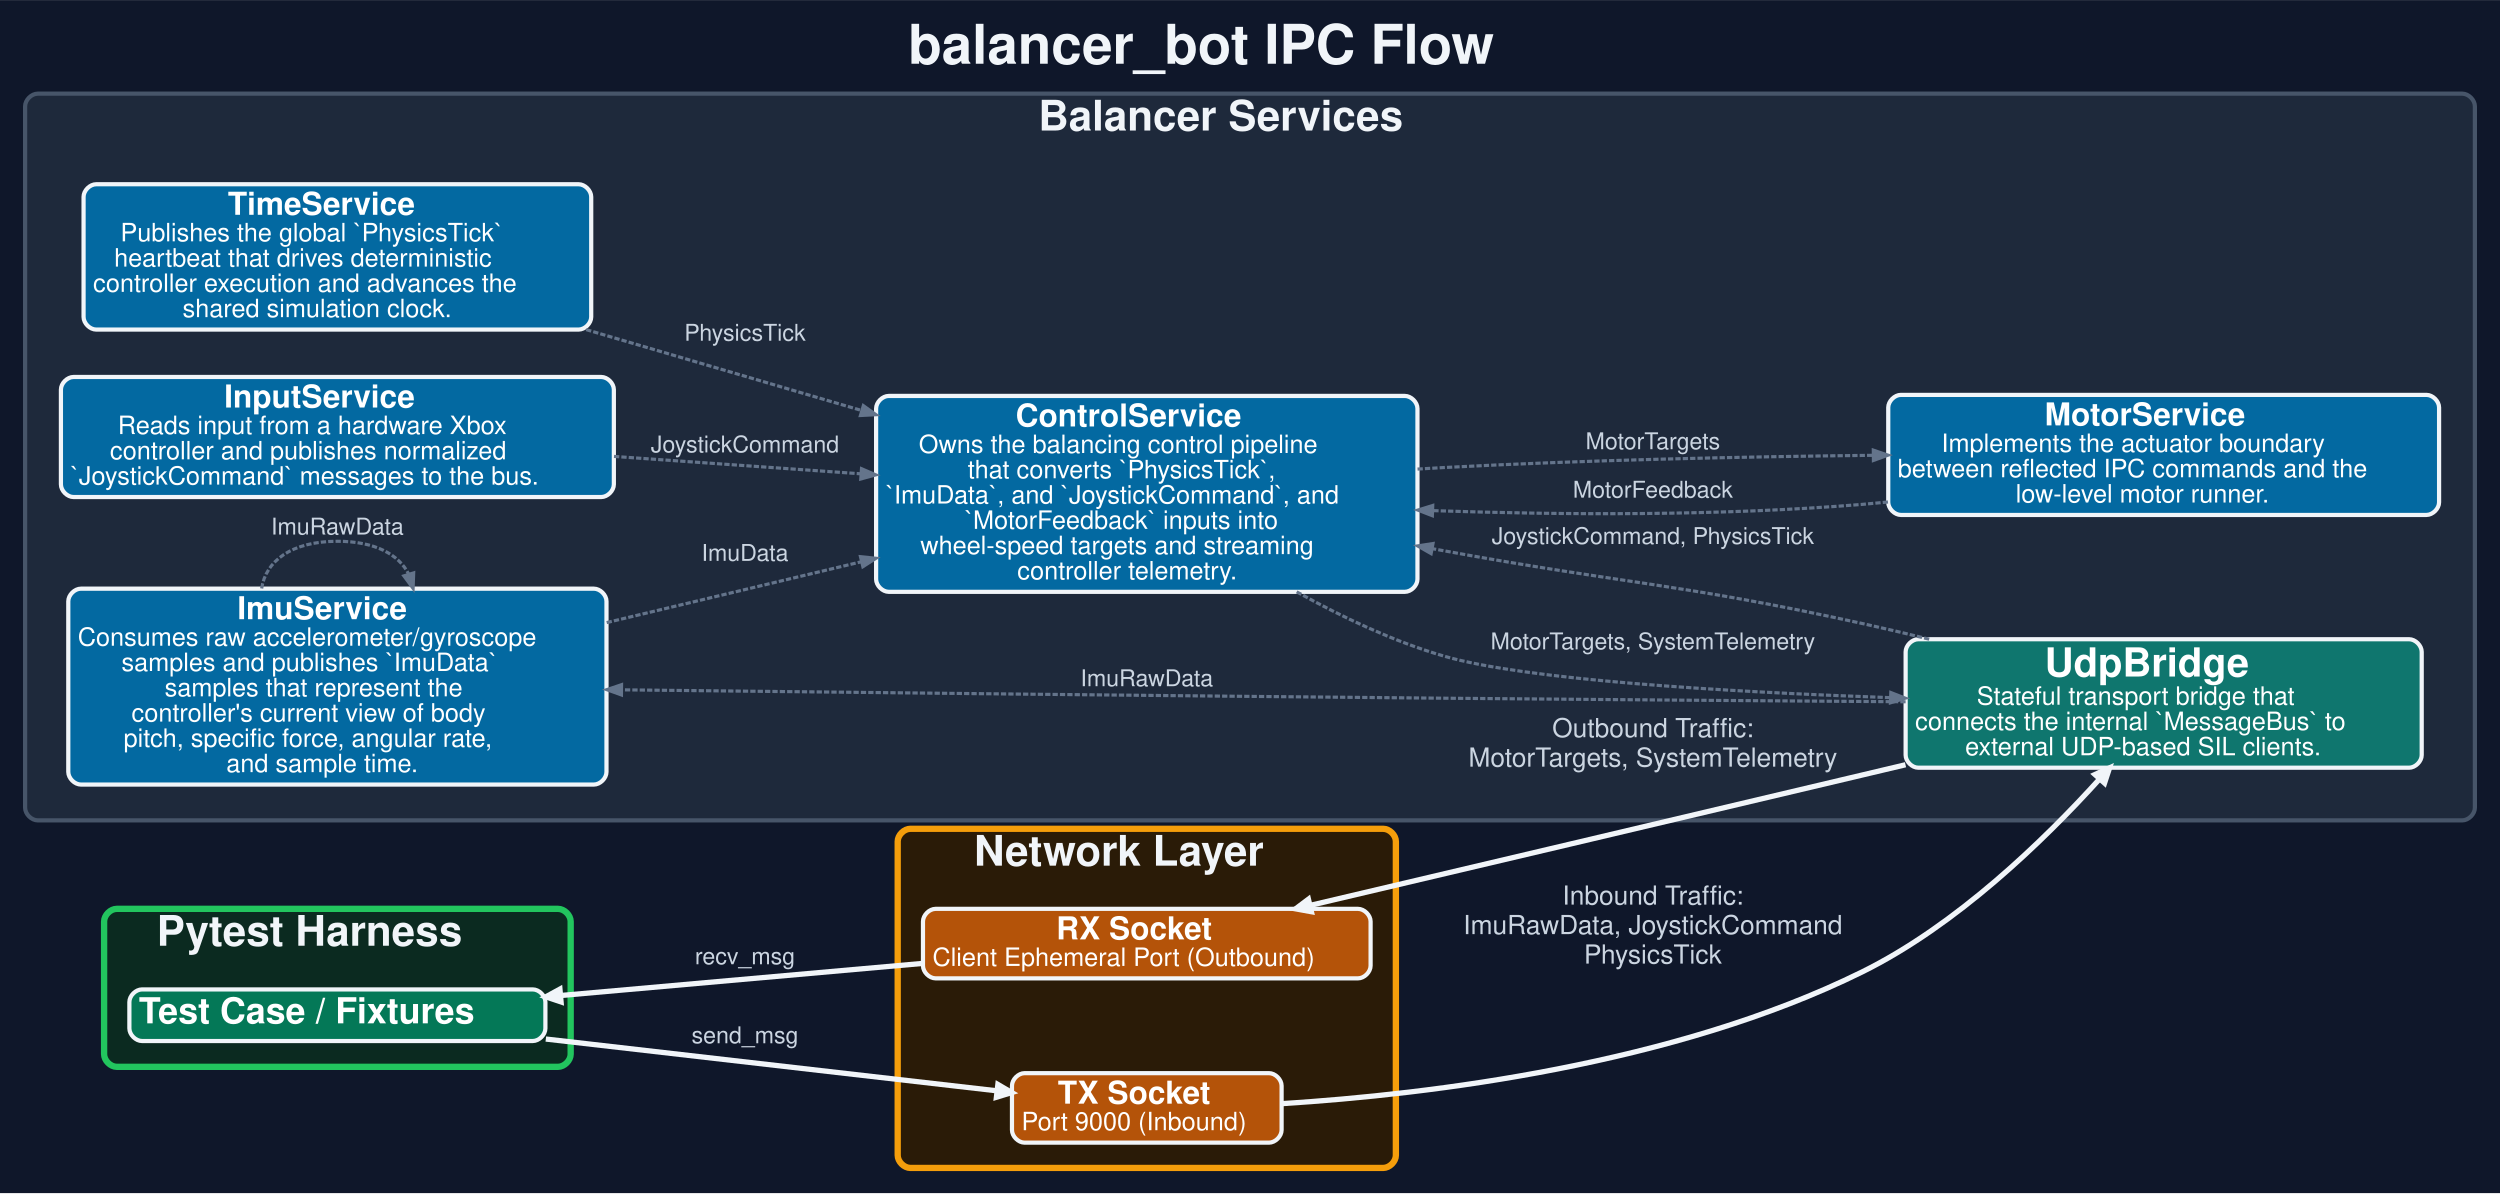
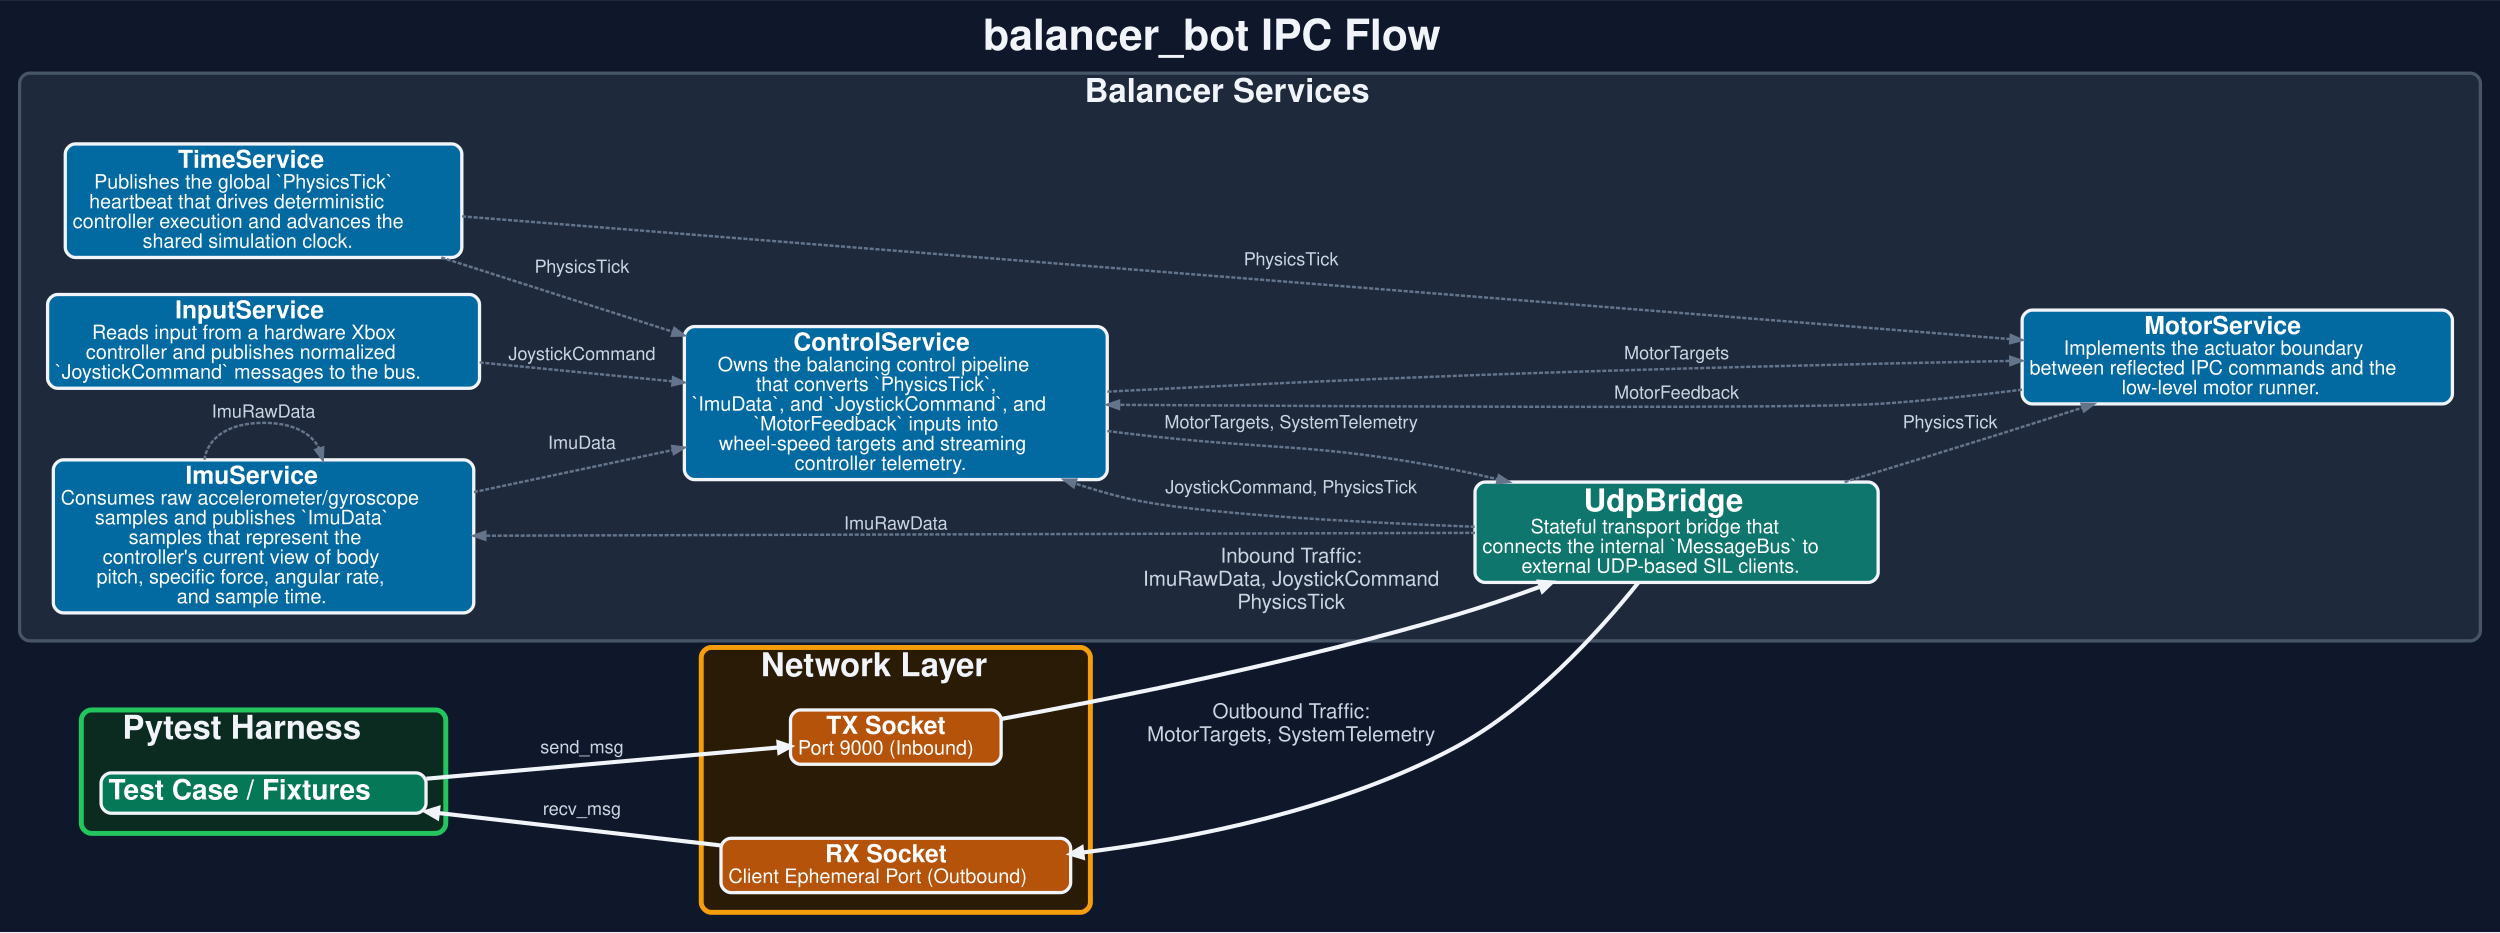
- <svg xmlns="http://www.w3.org/2000/svg" width="2374pt" height="1133pt" viewBox="0.00 0.00 2373.68 1132.68">
+ <svg xmlns="http://www.w3.org/2000/svg" width="3039pt" height="1133pt" viewBox="0.00 0.00 3038.68 1132.68">
  <g id="graph0" class="graph" transform="scale(1 1) rotate(0) translate(15.84 1116.84)">
-     <polygon fill="#0f172a" stroke="transparent" points="-15.84,15.84 -15.84,-1116.84 2357.84,-1116.84 2357.84,15.84 -15.84,15.84" />
-     <text text-anchor="start" x="846.5" y="-1056.4" font-family="Helvetica,Arial,sans-serif" font-weight="bold" font-size="52.00" fill="#f1f5f9">balancer_bot IPC Flow</text>
+     <polygon fill="#0f172a" stroke="transparent" points="-15.84,15.84 -15.84,-1116.84 3022.84,-1116.84 3022.84,15.84 -15.84,15.84" />
+     <text text-anchor="start" x="1179" y="-1056.4" font-family="Helvetica,Arial,sans-serif" font-weight="bold" font-size="52.00" fill="#f1f5f9">balancer_bot IPC Flow</text>
    <g id="clust1" class="cluster">
-       <path fill="#1e293b" stroke="#475569" stroke-width="4" d="M20,-338C20,-338 2322,-338 2322,-338 2328,-338 2334,-344 2334,-350 2334,-350 2334,-1016 2334,-1016 2334,-1022 2328,-1028 2322,-1028 2322,-1028 20,-1028 20,-1028 14,-1028 8,-1022 8,-1016 8,-1016 8,-350 8,-350 8,-344 14,-338 20,-338" />
-       <text text-anchor="start" x="970" y="-993" font-family="Helvetica,Arial,sans-serif" font-weight="bold" font-size="40.00" fill="#f1f5f9">Balancer Services</text>
+       <path fill="#1e293b" stroke="#475569" stroke-width="4" d="M20,-338C20,-338 2987,-338 2987,-338 2993,-338 2999,-344 2999,-350 2999,-350 2999,-1016 2999,-1016 2999,-1022 2993,-1028 2987,-1028 2987,-1028 20,-1028 20,-1028 14,-1028 8,-1022 8,-1016 8,-1016 8,-350 8,-350 8,-344 14,-338 20,-338" />
+       <text text-anchor="start" x="1302.5" y="-993" font-family="Helvetica,Arial,sans-serif" font-weight="bold" font-size="40.00" fill="#f1f5f9">Balancer Services</text>
    </g>
    <g id="clust2" class="cluster">
      <path fill="#2a1b07" stroke="#f59e0b" stroke-width="6" d="M848.5,-8C848.5,-8 1297.5,-8 1297.5,-8 1303.5,-8 1309.5,-14 1309.5,-20 1309.5,-20 1309.5,-318 1309.5,-318 1309.5,-324 1303.5,-330 1297.5,-330 1297.5,-330 848.5,-330 848.5,-330 842.5,-330 836.5,-324 836.5,-318 836.5,-318 836.5,-20 836.5,-20 836.5,-14 842.5,-8 848.5,-8" />
      <text text-anchor="start" x="909" y="-295" font-family="Helvetica,Arial,sans-serif" font-weight="bold" font-size="40.00" fill="#f1f5f9">Network Layer</text>
    </g>
    <g id="clust4" class="cluster">
      <path fill="#0b2a20" stroke="#22c55e" stroke-width="6" d="M95,-104C95,-104 514,-104 514,-104 520,-104 526,-110 526,-116 526,-116 526,-242 526,-242 526,-248 520,-254 514,-254 514,-254 95,-254 95,-254 89,-254 83,-248 83,-242 83,-242 83,-116 83,-116 83,-110 89,-104 95,-104" />
      <text text-anchor="start" x="133" y="-219" font-family="Helvetica,Arial,sans-serif" font-weight="bold" font-size="40.00" fill="#f1f5f9">Pytest Harness</text>
    </g>
    <g id="node1" class="node">
      <path fill="#0369a1" stroke="#f1f5f9" stroke-width="4" d="M548,-558C548,-558 61,-558 61,-558 55,-558 49,-552 49,-546 49,-546 49,-384 49,-384 49,-378 55,-372 61,-372 61,-372 548,-372 548,-372 554,-372 560,-378 560,-384 560,-384 560,-546 560,-546 560,-552 554,-558 548,-558" />
      <text text-anchor="start" x="209.5" y="-529" font-family="Helvetica,Arial,sans-serif" font-weight="bold" font-size="30.00" fill="#ffffff">ImuService</text>
      <text text-anchor="start" x="58" y="-503.8" font-family="Helvetica,Arial,sans-serif" font-size="24.00" fill="#ffffff">Consumes raw accelerometer/gyroscope</text>
      <text text-anchor="start" x="99.5" y="-479.8" font-family="Helvetica,Arial,sans-serif" font-size="24.00" fill="#ffffff">samples and publishes `ImuData`</text>
      <text text-anchor="start" x="140.5" y="-455.8" font-family="Helvetica,Arial,sans-serif" font-size="24.00" fill="#ffffff">samples that represent the</text>
      <text text-anchor="start" x="109" y="-431.8" font-family="Helvetica,Arial,sans-serif" font-size="24.00" fill="#ffffff">controller's current view of body</text>
      <text text-anchor="start" x="101.5" y="-407.8" font-family="Helvetica,Arial,sans-serif" font-size="24.00" fill="#ffffff">pitch, specific force, angular rate,</text>
      <text text-anchor="start" x="199" y="-383.8" font-family="Helvetica,Arial,sans-serif" font-size="24.00" fill="#ffffff">and sample time.</text>
    </g>
    <g id="edge7" class="edge">
      <path fill="none" stroke="#64748b" stroke-width="3" stroke-dasharray="5,2" d="M232.61,-558.2C236.25,-583.62 260.21,-603 304.5,-603 340.49,-603 363.05,-590.21 372.2,-571.77" />
      <polygon fill="#64748b" stroke="#64748b" stroke-width="3" points="376.94,-573.02 376.39,-558.2 367.58,-570.13 376.94,-573.02" />
      <text text-anchor="middle" x="304.5" y="-609.4" font-family="Helvetica,Arial,sans-serif" font-size="22.00" fill="#cbd5e1">ImuRawData</text>
    </g>
    <g id="node3" class="node">
-       <path fill="#0369a1" stroke="#f1f5f9" stroke-width="4" d="M1318,-741C1318,-741 828,-741 828,-741 822,-741 816,-735 816,-729 816,-729 816,-567 816,-567 816,-561 822,-555 828,-555 828,-555 1318,-555 1318,-555 1324,-555 1330,-561 1330,-567 1330,-567 1330,-729 1330,-729 1330,-735 1324,-741 1318,-741" />
-       <text text-anchor="start" x="948.5" y="-712" font-family="Helvetica,Arial,sans-serif" font-weight="bold" font-size="30.00" fill="#ffffff">ControlService</text>
-       <text text-anchor="start" x="856.5" y="-686.8" font-family="Helvetica,Arial,sans-serif" font-size="24.00" fill="#ffffff">Owns the balancing control pipeline</text>
-       <text text-anchor="start" x="903" y="-662.8" font-family="Helvetica,Arial,sans-serif" font-size="24.00" fill="#ffffff">that converts `PhysicsTick`,</text>
-       <text text-anchor="start" x="825" y="-638.8" font-family="Helvetica,Arial,sans-serif" font-size="24.00" fill="#ffffff">`ImuData`, and `JoystickCommand`, and</text>
-       <text text-anchor="start" x="900" y="-614.8" font-family="Helvetica,Arial,sans-serif" font-size="24.00" fill="#ffffff">`MotorFeedback` inputs into</text>
-       <text text-anchor="start" x="858" y="-590.8" font-family="Helvetica,Arial,sans-serif" font-size="24.00" fill="#ffffff">wheel-speed targets and streaming</text>
-       <text text-anchor="start" x="950" y="-566.8" font-family="Helvetica,Arial,sans-serif" font-size="24.00" fill="#ffffff">controller telemetry.</text>
+       <path fill="#0369a1" stroke="#f1f5f9" stroke-width="4" d="M1318,-720C1318,-720 828,-720 828,-720 822,-720 816,-714 816,-708 816,-708 816,-546 816,-546 816,-540 822,-534 828,-534 828,-534 1318,-534 1318,-534 1324,-534 1330,-540 1330,-546 1330,-546 1330,-708 1330,-708 1330,-714 1324,-720 1318,-720" />
+       <text text-anchor="start" x="948.5" y="-691" font-family="Helvetica,Arial,sans-serif" font-weight="bold" font-size="30.00" fill="#ffffff">ControlService</text>
+       <text text-anchor="start" x="856.5" y="-665.8" font-family="Helvetica,Arial,sans-serif" font-size="24.00" fill="#ffffff">Owns the balancing control pipeline</text>
+       <text text-anchor="start" x="903" y="-641.8" font-family="Helvetica,Arial,sans-serif" font-size="24.00" fill="#ffffff">that converts `PhysicsTick`,</text>
+       <text text-anchor="start" x="825" y="-617.8" font-family="Helvetica,Arial,sans-serif" font-size="24.00" fill="#ffffff">`ImuData`, and `JoystickCommand`, and</text>
+       <text text-anchor="start" x="900" y="-593.8" font-family="Helvetica,Arial,sans-serif" font-size="24.00" fill="#ffffff">`MotorFeedback` inputs into</text>
+       <text text-anchor="start" x="858" y="-569.8" font-family="Helvetica,Arial,sans-serif" font-size="24.00" fill="#ffffff">wheel-speed targets and streaming</text>
+       <text text-anchor="start" x="950" y="-545.8" font-family="Helvetica,Arial,sans-serif" font-size="24.00" fill="#ffffff">controller telemetry.</text>
    </g>
    <g id="edge6" class="edge">
-       <path fill="none" stroke="#64748b" stroke-width="3" stroke-dasharray="5,2" d="M560.2,-525.81C637.77,-544.33 723.29,-564.75 801.84,-583.5" />
-       <polygon fill="#64748b" stroke="#64748b" stroke-width="3" points="801.16,-588.37 815.91,-586.86 803.43,-578.84 801.16,-588.37" />
-       <text text-anchor="middle" x="691.5" y="-584.4" font-family="Helvetica,Arial,sans-serif" font-size="22.00" fill="#cbd5e1">ImuData</text>
+       <path fill="none" stroke="#64748b" stroke-width="3" stroke-dasharray="5,2" d="M560.2,-518.83C637.77,-535.23 723.29,-553.3 801.84,-569.9" />
+       <polygon fill="#64748b" stroke="#64748b" stroke-width="3" points="801.2,-574.77 815.91,-572.88 803.23,-565.19 801.2,-574.77" />
+       <text text-anchor="middle" x="691.5" y="-571.4" font-family="Helvetica,Arial,sans-serif" font-size="22.00" fill="#cbd5e1">ImuData</text>
    </g>
    <g id="node2" class="node">
      <path fill="#0369a1" stroke="#f1f5f9" stroke-width="4" d="M533.5,-942C533.5,-942 75.5,-942 75.5,-942 69.5,-942 63.5,-936 63.5,-930 63.5,-930 63.5,-816 63.5,-816 63.5,-810 69.5,-804 75.5,-804 75.5,-804 533.5,-804 533.5,-804 539.5,-804 545.5,-810 545.5,-816 545.5,-816 545.5,-930 545.5,-930 545.5,-936 539.5,-942 533.5,-942" />
      <text text-anchor="start" x="200.5" y="-913" font-family="Helvetica,Arial,sans-serif" font-weight="bold" font-size="30.00" fill="#ffffff">TimeService</text>
      <text text-anchor="start" x="98.5" y="-887.8" font-family="Helvetica,Arial,sans-serif" font-size="24.00" fill="#ffffff">Publishes the global `PhysicsTick`</text>
      <text text-anchor="start" x="92.5" y="-863.8" font-family="Helvetica,Arial,sans-serif" font-size="24.00" fill="#ffffff">heartbeat that drives deterministic</text>
      <text text-anchor="start" x="72.5" y="-839.8" font-family="Helvetica,Arial,sans-serif" font-size="24.00" fill="#ffffff">controller execution and advances the</text>
      <text text-anchor="start" x="157.5" y="-815.8" font-family="Helvetica,Arial,sans-serif" font-size="24.00" fill="#ffffff">shared simulation clock.</text>
    </g>
    <g id="edge10" class="edge">
-       <path fill="none" stroke="#64748b" stroke-width="3" stroke-dasharray="5,2" d="M540.68,-803.96C623.39,-779.68 716.97,-752.21 802.3,-727.17" />
-       <polygon fill="#64748b" stroke="#64748b" stroke-width="3" points="803.87,-731.81 815.92,-723.17 801.11,-722.41 803.87,-731.81" />
-       <text text-anchor="middle" x="691.5" y="-793.4" font-family="Helvetica,Arial,sans-serif" font-size="22.00" fill="#cbd5e1">PhysicsTick</text>
+       <path fill="none" stroke="#64748b" stroke-width="3" stroke-dasharray="5,2" d="M520.54,-803.98C607.91,-775.94 709.84,-743.23 802.12,-713.62" />
+       <polygon fill="#64748b" stroke="#64748b" stroke-width="3" points="803.83,-718.21 815.66,-709.27 800.83,-708.88 803.83,-718.21" />
+       <text text-anchor="middle" x="691.5" y="-785.4" font-family="Helvetica,Arial,sans-serif" font-size="22.00" fill="#cbd5e1">PhysicsTick</text>
    </g>
    <g id="node4" class="node">
-       <path fill="#0369a1" stroke="#f1f5f9" stroke-width="4" d="M2288,-742C2288,-742 1789,-742 1789,-742 1783,-742 1777,-736 1777,-730 1777,-730 1777,-640 1777,-640 1777,-634 1783,-628 1789,-628 1789,-628 2288,-628 2288,-628 2294,-628 2300,-634 2300,-640 2300,-640 2300,-730 2300,-730 2300,-736 2294,-742 2288,-742" />
-       <text text-anchor="start" x="1925.5" y="-713" font-family="Helvetica,Arial,sans-serif" font-weight="bold" font-size="30.00" fill="#ffffff">MotorService</text>
-       <text text-anchor="start" x="1827.5" y="-687.8" font-family="Helvetica,Arial,sans-serif" font-size="24.00" fill="#ffffff">Implements the actuator boundary</text>
-       <text text-anchor="start" x="1786" y="-663.8" font-family="Helvetica,Arial,sans-serif" font-size="24.00" fill="#ffffff">between reflected IPC commands and the</text>
-       <text text-anchor="start" x="1898" y="-639.8" font-family="Helvetica,Arial,sans-serif" font-size="24.00" fill="#ffffff">low-level motor runner.</text>
+       <path fill="#0369a1" stroke="#f1f5f9" stroke-width="4" d="M2953,-740C2953,-740 2454,-740 2454,-740 2448,-740 2442,-734 2442,-728 2442,-728 2442,-638 2442,-638 2442,-632 2448,-626 2454,-626 2454,-626 2953,-626 2953,-626 2959,-626 2965,-632 2965,-638 2965,-638 2965,-728 2965,-728 2965,-734 2959,-740 2953,-740" />
+       <text text-anchor="start" x="2590.5" y="-711" font-family="Helvetica,Arial,sans-serif" font-weight="bold" font-size="30.00" fill="#ffffff">MotorService</text>
+       <text text-anchor="start" x="2492.5" y="-685.8" font-family="Helvetica,Arial,sans-serif" font-size="24.00" fill="#ffffff">Implements the actuator boundary</text>
+       <text text-anchor="start" x="2451" y="-661.8" font-family="Helvetica,Arial,sans-serif" font-size="24.00" fill="#ffffff">between reflected IPC commands and the</text>
+       <text text-anchor="start" x="2563" y="-637.8" font-family="Helvetica,Arial,sans-serif" font-size="24.00" fill="#ffffff">low-level motor runner.</text>
+     </g>
+     <g id="edge11" class="edge">
+       <path fill="none" stroke="#64748b" stroke-width="3" stroke-dasharray="5,2" d="M545.75,-853.96C993.85,-818.44 1954.44,-742.3 2427.6,-704.79" />
+       <polygon fill="#64748b" stroke="#64748b" stroke-width="3" points="2428.23,-709.66 2441.8,-703.66 2427.46,-699.89 2428.23,-709.66" />
+       <text text-anchor="middle" x="1553.5" y="-794.4" font-family="Helvetica,Arial,sans-serif" font-size="22.00" fill="#cbd5e1">PhysicsTick</text>
    </g>
    <g id="edge4" class="edge">
-       <path fill="none" stroke="#64748b" stroke-width="3" stroke-dasharray="5,2" d="M1330.08,-671.55C1338.48,-672.08 1346.81,-672.56 1355,-673 1489.03,-680.13 1638.06,-683.3 1762.57,-684.62" />
-       <polygon fill="#64748b" stroke="#64748b" stroke-width="3" points="1762.81,-689.52 1776.86,-684.76 1762.91,-679.72 1762.81,-689.52" />
-       <text text-anchor="middle" x="1553.5" y="-690.4" font-family="Helvetica,Arial,sans-serif" font-size="22.00" fill="#cbd5e1">MotorTargets</text>
+       <path fill="none" stroke="#64748b" stroke-width="3" stroke-dasharray="5,2" d="M1330.21,-640.91C1463.43,-647.75 1628.94,-655.66 1777,-661 1995.57,-668.88 2243.28,-674.6 2427.39,-678.23" />
+       <polygon fill="#64748b" stroke="#64748b" stroke-width="3" points="2427.56,-683.13 2441.65,-678.51 2427.75,-673.33 2427.56,-683.13" />
+       <text text-anchor="middle" x="2022" y="-680.4" font-family="Helvetica,Arial,sans-serif" font-size="22.00" fill="#cbd5e1">MotorTargets</text>
    </g>
    <g id="node6" class="node">
-       <path fill="#0f766e" stroke="#f1f5f9" stroke-width="4" d="M2271.5,-510C2271.5,-510 1805.5,-510 1805.5,-510 1799.5,-510 1793.5,-504 1793.5,-498 1793.5,-498 1793.5,-400 1793.5,-400 1793.5,-394 1799.5,-388 1805.5,-388 1805.5,-388 2271.5,-388 2271.5,-388 2277.5,-388 2283.5,-394 2283.5,-400 2283.5,-400 2283.5,-498 2283.5,-498 2283.5,-504 2277.5,-510 2271.5,-510" />
-       <text text-anchor="start" x="1925.5" y="-474.6" font-family="Helvetica,Arial,sans-serif" font-weight="bold" font-size="38.00" fill="#ffffff">UdpBridge</text>
-       <text text-anchor="start" x="1861" y="-447.8" font-family="Helvetica,Arial,sans-serif" font-size="24.00" fill="#ffffff">Stateful transport bridge that</text>
-       <text text-anchor="start" x="1802.5" y="-423.8" font-family="Helvetica,Arial,sans-serif" font-size="24.00" fill="#ffffff">connects the internal `MessageBus` to</text>
-       <text text-anchor="start" x="1850" y="-399.8" font-family="Helvetica,Arial,sans-serif" font-size="24.00" fill="#ffffff">external UDP-based SIL clients.</text>
+       <path fill="#0f766e" stroke="#f1f5f9" stroke-width="4" d="M2255,-531C2255,-531 1789,-531 1789,-531 1783,-531 1777,-525 1777,-519 1777,-519 1777,-421 1777,-421 1777,-415 1783,-409 1789,-409 1789,-409 2255,-409 2255,-409 2261,-409 2267,-415 2267,-421 2267,-421 2267,-519 2267,-519 2267,-525 2261,-531 2255,-531" />
+       <text text-anchor="start" x="1909" y="-495.6" font-family="Helvetica,Arial,sans-serif" font-weight="bold" font-size="38.00" fill="#ffffff">UdpBridge</text>
+       <text text-anchor="start" x="1844.5" y="-468.8" font-family="Helvetica,Arial,sans-serif" font-size="24.00" fill="#ffffff">Stateful transport bridge that</text>
+       <text text-anchor="start" x="1786" y="-444.8" font-family="Helvetica,Arial,sans-serif" font-size="24.00" fill="#ffffff">connects the internal `MessageBus` to</text>
+       <text text-anchor="start" x="1833.5" y="-420.8" font-family="Helvetica,Arial,sans-serif" font-size="24.00" fill="#ffffff">external UDP-based SIL clients.</text>
    </g>
    <g id="edge5" class="edge">
-       <path fill="none" stroke="#64748b" stroke-width="3" stroke-dasharray="5,2" d="M1215.32,-554.99C1258.48,-530.94 1307.2,-507.93 1355,-494 1432.46,-471.42 1620.02,-460.14 1778.95,-454.51" />
-       <polygon fill="#64748b" stroke="#64748b" stroke-width="3" points="1779.43,-459.4 1793.25,-454.02 1779.09,-449.6 1779.43,-459.4" />
-       <text text-anchor="middle" x="1553.5" y="-500.4" font-family="Helvetica,Arial,sans-serif" font-size="22.00" fill="#cbd5e1">MotorTargets, SystemTelemetry</text>
+       <path fill="none" stroke="#64748b" stroke-width="3" stroke-dasharray="5,2" d="M1330.11,-593.05C1338.5,-592.01 1346.82,-590.99 1355,-590 1531.23,-568.63 1577.77,-580.03 1752,-546 1769.27,-542.63 1787.04,-538.69 1804.83,-534.4" />
+       <polygon fill="#64748b" stroke="#64748b" stroke-width="3" points="1806,-539.16 1818.43,-531.07 1803.67,-529.64 1806,-539.16" />
+       <text text-anchor="middle" x="1553.5" y="-596.4" font-family="Helvetica,Arial,sans-serif" font-size="22.00" fill="#cbd5e1">MotorTargets, SystemTelemetry</text>
    </g>
    <g id="edge9" class="edge">
-       <path fill="none" stroke="#64748b" stroke-width="3" stroke-dasharray="5,2" d="M1776.71,-640.29C1768.39,-639.44 1760.14,-638.67 1752,-638 1618.12,-627.05 1468.9,-627.85 1344.6,-632.1" />
-       <polygon fill="#64748b" stroke="#64748b" stroke-width="3" points="1344.16,-627.21 1330.34,-632.61 1344.51,-637.01 1344.16,-627.21" />
-       <text text-anchor="middle" x="1553.5" y="-644.4" font-family="Helvetica,Arial,sans-serif" font-size="22.00" fill="#cbd5e1">MotorFeedback</text>
+       <path fill="none" stroke="#64748b" stroke-width="3" stroke-dasharray="5,2" d="M2441.95,-643.28C2384.47,-636.09 2323.78,-629.7 2267,-626 2177.97,-620.2 1668.29,-622.66 1344.57,-624.89" />
+       <polygon fill="#64748b" stroke="#64748b" stroke-width="3" points="1344.22,-619.99 1330.26,-624.99 1344.29,-629.79 1344.22,-619.99" />
+       <text text-anchor="middle" x="2022" y="-632.4" font-family="Helvetica,Arial,sans-serif" font-size="22.00" fill="#cbd5e1">MotorFeedback</text>
    </g>
    <g id="node5" class="node">
      <path fill="#0369a1" stroke="#f1f5f9" stroke-width="4" d="M555,-759C555,-759 54,-759 54,-759 48,-759 42,-753 42,-747 42,-747 42,-657 42,-657 42,-651 48,-645 54,-645 54,-645 555,-645 555,-645 561,-645 567,-651 567,-657 567,-657 567,-747 567,-747 567,-753 561,-759 555,-759" />
      <text text-anchor="start" x="197" y="-730" font-family="Helvetica,Arial,sans-serif" font-weight="bold" font-size="30.00" fill="#ffffff">InputService</text>
      <text text-anchor="start" x="96" y="-704.8" font-family="Helvetica,Arial,sans-serif" font-size="24.00" fill="#ffffff">Reads input from a hardware Xbox</text>
      <text text-anchor="start" x="88.5" y="-680.8" font-family="Helvetica,Arial,sans-serif" font-size="24.00" fill="#ffffff">controller and publishes normalized</text>
      <text text-anchor="start" x="51" y="-656.8" font-family="Helvetica,Arial,sans-serif" font-size="24.00" fill="#ffffff">`JoystickCommand` messages to the bus.</text>
    </g>
    <g id="edge8" class="edge">
-       <path fill="none" stroke="#64748b" stroke-width="3" stroke-dasharray="5,2" d="M567.14,-683.57C642.78,-678.24 725.46,-672.41 801.61,-667.05" />
-       <polygon fill="#64748b" stroke="#64748b" stroke-width="3" points="802.13,-671.92 815.75,-666.05 801.44,-662.15 802.13,-671.92" />
-       <text text-anchor="middle" x="691.5" y="-687.4" font-family="Helvetica,Arial,sans-serif" font-size="22.00" fill="#cbd5e1">JoystickCommand</text>
+       <path fill="none" stroke="#64748b" stroke-width="3" stroke-dasharray="5,2" d="M567.14,-676.4C642.78,-669 725.46,-660.91 801.61,-653.46" />
+       <polygon fill="#64748b" stroke="#64748b" stroke-width="3" points="802.3,-658.31 815.75,-652.07 801.34,-648.56 802.3,-658.31" />
+       <text text-anchor="middle" x="691.5" y="-679.4" font-family="Helvetica,Arial,sans-serif" font-size="22.00" fill="#cbd5e1">JoystickCommand</text>
+     </g>
+     <g id="edge13" class="edge">
+       <path fill="none" stroke="#64748b" stroke-width="3" stroke-dasharray="5,2" d="M1776.99,-469.29C1458.78,-468.36 903.96,-466.74 574.09,-465.78" />
+       <polygon fill="#64748b" stroke="#64748b" stroke-width="3" points="574.03,-460.88 560.01,-465.74 574,-470.68 574.03,-460.88" />
+       <text text-anchor="middle" x="1073" y="-473.4" font-family="Helvetica,Arial,sans-serif" font-size="22.00" fill="#cbd5e1">ImuRawData</text>
    </g>
    <g id="edge12" class="edge">
-       <path fill="none" stroke="#64748b" stroke-width="3" stroke-dasharray="5,2" d="M1793.48,-450.6C1663.33,-451.5 1500.44,-452.71 1355,-454 1089.59,-456.36 786.42,-459.6 574.4,-461.95" />
-       <polygon fill="#64748b" stroke="#64748b" stroke-width="3" points="574.2,-457.05 560.25,-462.11 574.31,-466.85 574.2,-457.05" />
-       <text text-anchor="middle" x="1073" y="-465.4" font-family="Helvetica,Arial,sans-serif" font-size="22.00" fill="#cbd5e1">ImuRawData</text>
+       <path fill="none" stroke="#64748b" stroke-width="3" stroke-dasharray="5,2" d="M1776.59,-476.66C1620.34,-482.54 1432.89,-493.05 1355,-511 1333.81,-515.88 1312.16,-522.2 1290.76,-529.36" />
+       <polygon fill="#64748b" stroke="#64748b" stroke-width="3" points="1289.11,-524.74 1277.46,-533.92 1292.3,-534.01 1289.11,-524.74" />
+       <text text-anchor="middle" x="1553.5" y="-517.4" font-family="Helvetica,Arial,sans-serif" font-size="22.00" fill="#cbd5e1">JoystickCommand, PhysicsTick</text>
    </g>
-     <g id="edge11" class="edge">
-       <path fill="none" stroke="#64748b" stroke-width="3" stroke-dasharray="5,2" d="M1815.87,-510.04C1794.34,-515.35 1772.79,-520.44 1752,-525 1577.08,-563.41 1531.16,-561.77 1355,-594 1351.42,-594.66 1347.81,-595.32 1344.19,-595.98" />
-       <polygon fill="#64748b" stroke="#64748b" stroke-width="3" points="1342.98,-591.23 1330.1,-598.59 1344.76,-600.86 1342.98,-591.23" />
-       <text text-anchor="middle" x="1553.5" y="-600.4" font-family="Helvetica,Arial,sans-serif" font-size="22.00" fill="#cbd5e1">JoystickCommand, PhysicsTick</text>
+     <g id="edge14" class="edge">
+       <path fill="none" stroke="#64748b" stroke-width="3" stroke-dasharray="5,2" d="M2226.2,-531.07C2287.59,-549.74 2355.11,-570.5 2417,-590 2448.9,-600.05 2482.74,-610.91 2515.55,-621.53" />
+       <polygon fill="#64748b" stroke="#64748b" stroke-width="3" points="2514.22,-626.25 2529.05,-625.91 2517.24,-616.93 2514.22,-626.25" />
+       <text text-anchor="middle" x="2354.5" y="-596.4" font-family="Helvetica,Arial,sans-serif" font-size="22.00" fill="#cbd5e1">PhysicsTick</text>
    </g>
    <g id="node7" class="node">
-       <path fill="#b45309" stroke="#f1f5f9" stroke-width="4" d="M1189,-98C1189,-98 957,-98 957,-98 951,-98 945,-92 945,-86 945,-86 945,-44 945,-44 945,-38 951,-32 957,-32 957,-32 1189,-32 1189,-32 1195,-32 1201,-38 1201,-44 1201,-44 1201,-86 1201,-86 1201,-92 1195,-98 1189,-98" />
-       <text text-anchor="start" x="988.5" y="-69" font-family="Helvetica,Arial,sans-serif" font-weight="bold" font-size="30.00" fill="#ffffff">TX Socket</text>
-       <text text-anchor="start" x="954" y="-43.8" font-family="Helvetica,Arial,sans-serif" font-size="24.00" fill="#ffffff">Port 9000 (Inbound)</text>
+       <path fill="#b45309" stroke="#f1f5f9" stroke-width="4" d="M1189,-254C1189,-254 957,-254 957,-254 951,-254 945,-248 945,-242 945,-242 945,-200 945,-200 945,-194 951,-188 957,-188 957,-188 1189,-188 1189,-188 1195,-188 1201,-194 1201,-200 1201,-200 1201,-242 1201,-242 1201,-248 1195,-254 1189,-254" />
+       <text text-anchor="start" x="988.5" y="-225" font-family="Helvetica,Arial,sans-serif" font-weight="bold" font-size="30.00" fill="#ffffff">TX Socket</text>
+       <text text-anchor="start" x="954" y="-199.8" font-family="Helvetica,Arial,sans-serif" font-size="24.00" fill="#ffffff">Port 9000 (Inbound)</text>
    </g>
    <g id="edge3" class="edge">
-       <path fill="none" stroke="#f1f5f9" stroke-width="5" d="M1201.3,-69.04C1342.56,-77.98 1574.05,-106.16 1752,-194 1841.62,-238.24 1924.47,-318.5 1977.58,-377.2" />
-       <polygon fill="#f1f5f9" stroke="#f1f5f9" stroke-width="5" points="1973.25,-381.54 1987.15,-387.89 1982.38,-373.38 1973.25,-381.54" />
-       <text text-anchor="middle" x="1553.5" y="-258" font-family="Helvetica,Arial,sans-serif" font-size="25.00" fill="#cbd5e1">Inbound Traffic:</text>
-       <text text-anchor="middle" x="1553.5" y="-230" font-family="Helvetica,Arial,sans-serif" font-size="25.00" fill="#cbd5e1">ImuRawData, JoystickCommand</text>
-       <text text-anchor="middle" x="1553.5" y="-202" font-family="Helvetica,Arial,sans-serif" font-size="25.00" fill="#cbd5e1">PhysicsTick</text>
+       <path fill="none" stroke="#f1f5f9" stroke-width="5" d="M1201.27,-243.1C1338.57,-268.26 1562.93,-313.19 1752,-369 1786.21,-379.1 1822.3,-391.44 1856.55,-403.97" />
+       <polygon fill="#f1f5f9" stroke="#f1f5f9" stroke-width="5" points="1854.82,-409.87 1870.08,-408.97 1859.07,-398.38 1854.82,-409.87" />
+       <text text-anchor="middle" x="1553.5" y="-433" font-family="Helvetica,Arial,sans-serif" font-size="25.00" fill="#cbd5e1">Inbound Traffic:</text>
+       <text text-anchor="middle" x="1553.5" y="-405" font-family="Helvetica,Arial,sans-serif" font-size="25.00" fill="#cbd5e1">ImuRawData, JoystickCommand</text>
+       <text text-anchor="middle" x="1553.5" y="-377" font-family="Helvetica,Arial,sans-serif" font-size="25.00" fill="#cbd5e1">PhysicsTick</text>
    </g>
    <g id="node8" class="node">
-       <path fill="#b45309" stroke="#f1f5f9" stroke-width="4" d="M1273.5,-254C1273.5,-254 872.5,-254 872.5,-254 866.5,-254 860.5,-248 860.5,-242 860.5,-242 860.5,-200 860.5,-200 860.5,-194 866.5,-188 872.5,-188 872.5,-188 1273.5,-188 1273.5,-188 1279.5,-188 1285.5,-194 1285.5,-200 1285.5,-200 1285.5,-242 1285.5,-242 1285.5,-248 1279.5,-254 1273.5,-254" />
-       <text text-anchor="start" x="987" y="-225" font-family="Helvetica,Arial,sans-serif" font-weight="bold" font-size="30.00" fill="#ffffff">RX Socket</text>
-       <text text-anchor="start" x="869.5" y="-199.8" font-family="Helvetica,Arial,sans-serif" font-size="24.00" fill="#ffffff">Client Ephemeral Port (Outbound)</text>
+       <path fill="#b45309" stroke="#f1f5f9" stroke-width="4" d="M1273.5,-98C1273.5,-98 872.5,-98 872.5,-98 866.5,-98 860.5,-92 860.5,-86 860.5,-86 860.5,-44 860.5,-44 860.5,-38 866.5,-32 872.5,-32 872.5,-32 1273.5,-32 1273.5,-32 1279.5,-32 1285.5,-38 1285.5,-44 1285.5,-44 1285.5,-86 1285.5,-86 1285.5,-92 1279.5,-98 1273.5,-98" />
+       <text text-anchor="start" x="987" y="-69" font-family="Helvetica,Arial,sans-serif" font-weight="bold" font-size="30.00" fill="#ffffff">RX Socket</text>
+       <text text-anchor="start" x="869.5" y="-43.8" font-family="Helvetica,Arial,sans-serif" font-size="24.00" fill="#ffffff">Client Ephemeral Port (Outbound)</text>
    </g>
-     <g id="edge13" class="edge">
-       <path fill="none" stroke="#f1f5f9" stroke-width="5" d="M1228.17,-257.29C1365.61,-289.66 1572.24,-338.38 1752,-381 1765.51,-384.2 1779.38,-387.49 1793.38,-390.82" />
-       <polygon fill="#f1f5f9" stroke="#f1f5f9" stroke-width="5" points="1229.29,-251.26 1214.26,-254.01 1226.48,-263.18 1229.29,-251.26" />
-       <text text-anchor="middle" x="1553.5" y="-417" font-family="Helvetica,Arial,sans-serif" font-size="25.00" fill="#cbd5e1">Outbound Traffic:</text>
-       <text text-anchor="middle" x="1553.5" y="-389" font-family="Helvetica,Arial,sans-serif" font-size="25.00" fill="#cbd5e1">MotorTargets, SystemTelemetry</text>
+     <g id="edge15" class="edge">
+       <path fill="none" stroke="#f1f5f9" stroke-width="5" d="M1299.74,-80.7C1437.07,-97.79 1612.31,-133.49 1752,-208 1844.61,-257.4 1927.13,-348.29 1975.62,-408.95" />
+       <polygon fill="#f1f5f9" stroke="#f1f5f9" stroke-width="5" points="1300.36,-74.6 1285.72,-79 1298.89,-86.76 1300.36,-74.6" />
+       <text text-anchor="middle" x="1553.5" y="-244" font-family="Helvetica,Arial,sans-serif" font-size="25.00" fill="#cbd5e1">Outbound Traffic:</text>
+       <text text-anchor="middle" x="1553.5" y="-216" font-family="Helvetica,Arial,sans-serif" font-size="25.00" fill="#cbd5e1">MotorTargets, SystemTelemetry</text>
    </g>
    <g id="node9" class="node">
      <path fill="#047857" stroke="#f1f5f9" stroke-width="4" d="M490,-177.5C490,-177.5 119,-177.5 119,-177.5 113,-177.5 107,-171.5 107,-165.5 107,-165.5 107,-140.5 107,-140.5 107,-134.5 113,-128.5 119,-128.5 119,-128.5 490,-128.5 490,-128.5 496,-128.5 502,-134.5 502,-140.5 502,-140.5 502,-165.5 502,-165.5 502,-171.5 496,-177.5 490,-177.5" />
      <text text-anchor="start" x="116" y="-145.3" font-family="Helvetica,Arial,sans-serif" font-weight="bold" font-size="34.00" fill="#ffffff">Test Case / Fixtures</text>
    </g>
    <g id="edge2" class="edge">
-       <path fill="none" stroke="#f1f5f9" stroke-width="5" d="M502.39,-130.39C636.37,-115.01 810.5,-95.02 930.79,-81.21" />
-       <polygon fill="#f1f5f9" stroke="#f1f5f9" stroke-width="5" points="931.61,-87.28 944.82,-79.6 930.21,-75.11 931.61,-87.28" />
-       <text text-anchor="middle" x="691.5" y="-126.4" font-family="Helvetica,Arial,sans-serif" font-size="22.00" fill="#cbd5e1">send_msg</text>
+       <path fill="none" stroke="#f1f5f9" stroke-width="5" d="M502.39,-170.47C636.37,-182.35 810.5,-197.8 930.79,-208.47" />
+       <polygon fill="#f1f5f9" stroke="#f1f5f9" stroke-width="5" points="930.33,-214.58 944.82,-209.72 931.41,-202.38 930.33,-214.58" />
+       <text text-anchor="middle" x="691.5" y="-201.4" font-family="Helvetica,Arial,sans-serif" font-size="22.00" fill="#cbd5e1">send_msg</text>
    </g>
-     <g id="edge14" class="edge">
-       <path fill="none" stroke="#f1f5f9" stroke-width="5" d="M516.66,-171.73C623.63,-181.22 753.18,-192.72 860.23,-202.21" />
-       <polygon fill="#f1f5f9" stroke="#f1f5f9" stroke-width="5" points="516.88,-165.6 502.39,-170.47 515.8,-177.81 516.88,-165.6" />
-       <text text-anchor="middle" x="691.5" y="-201.4" font-family="Helvetica,Arial,sans-serif" font-size="22.00" fill="#cbd5e1">recv_msg</text>
+     <g id="edge16" class="edge">
+       <path fill="none" stroke="#f1f5f9" stroke-width="5" d="M516.34,-128.79C623.37,-116.51 753.07,-101.62 860.23,-89.31" />
+       <polygon fill="#f1f5f9" stroke="#f1f5f9" stroke-width="5" points="515.6,-122.71 502.39,-130.39 517,-134.88 515.6,-122.71" />
+       <text text-anchor="middle" x="691.5" y="-126.4" font-family="Helvetica,Arial,sans-serif" font-size="22.00" fill="#cbd5e1">recv_msg</text>
    </g>
  </g>
</svg>
